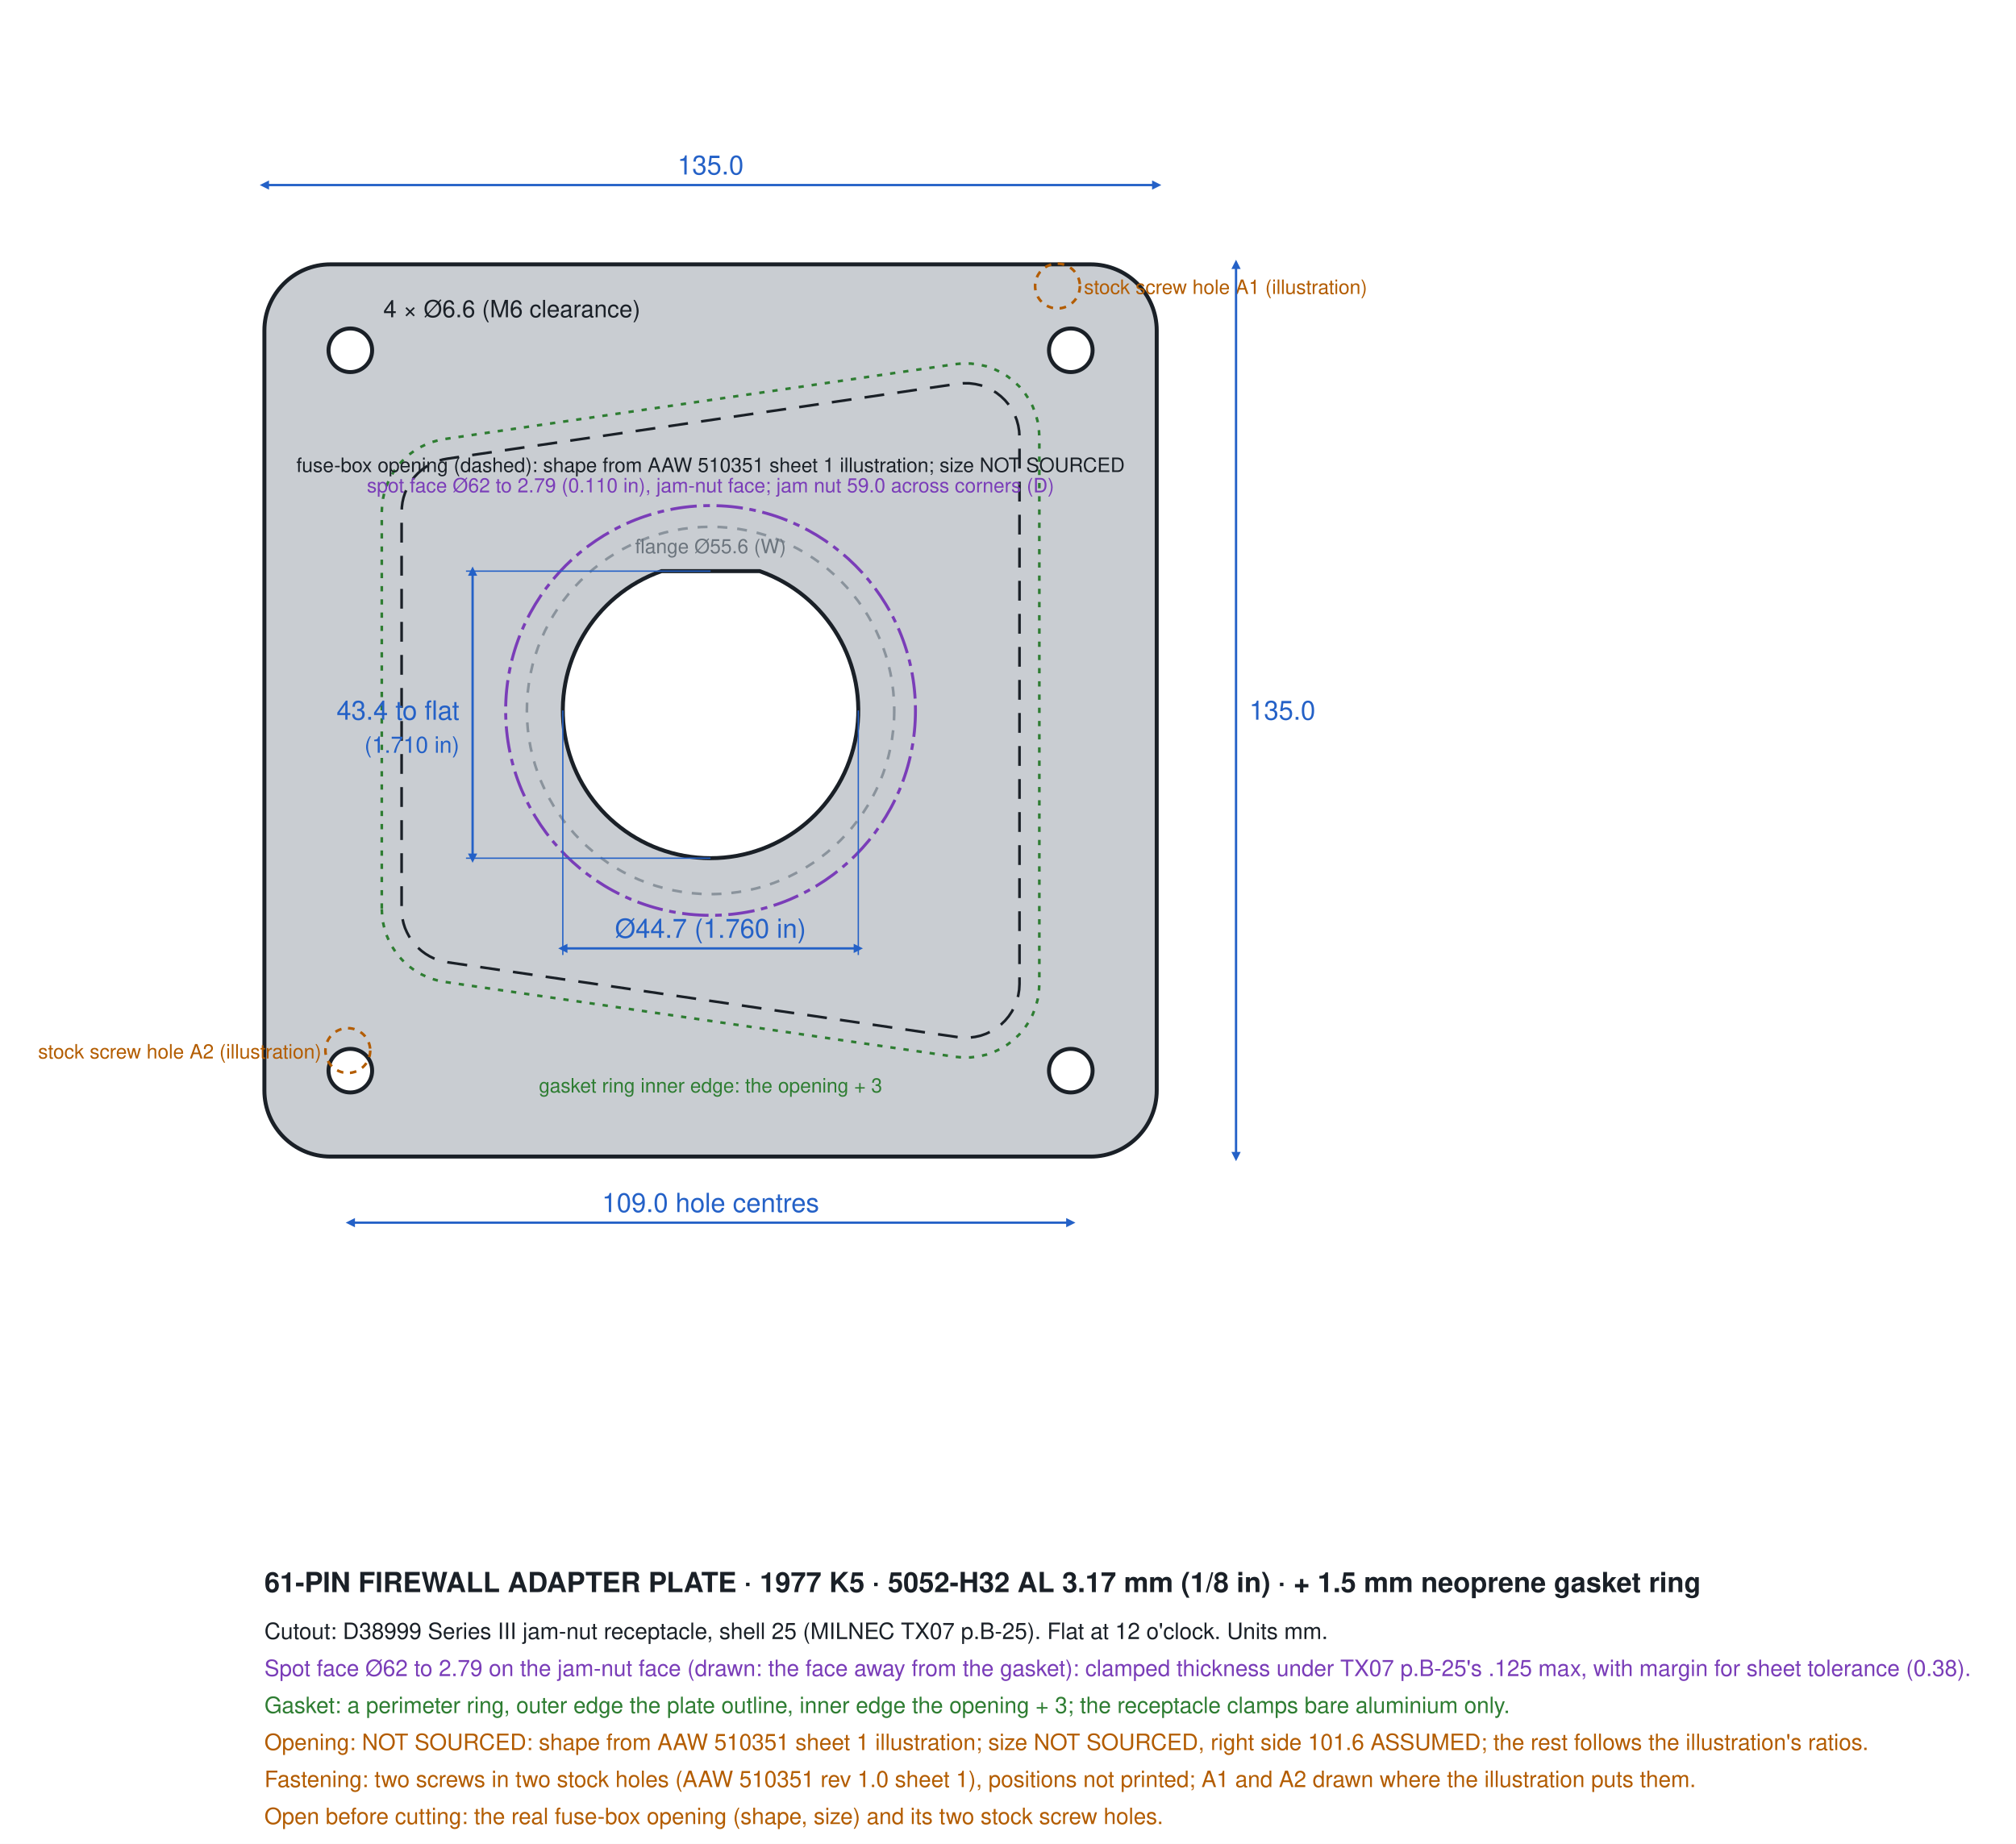
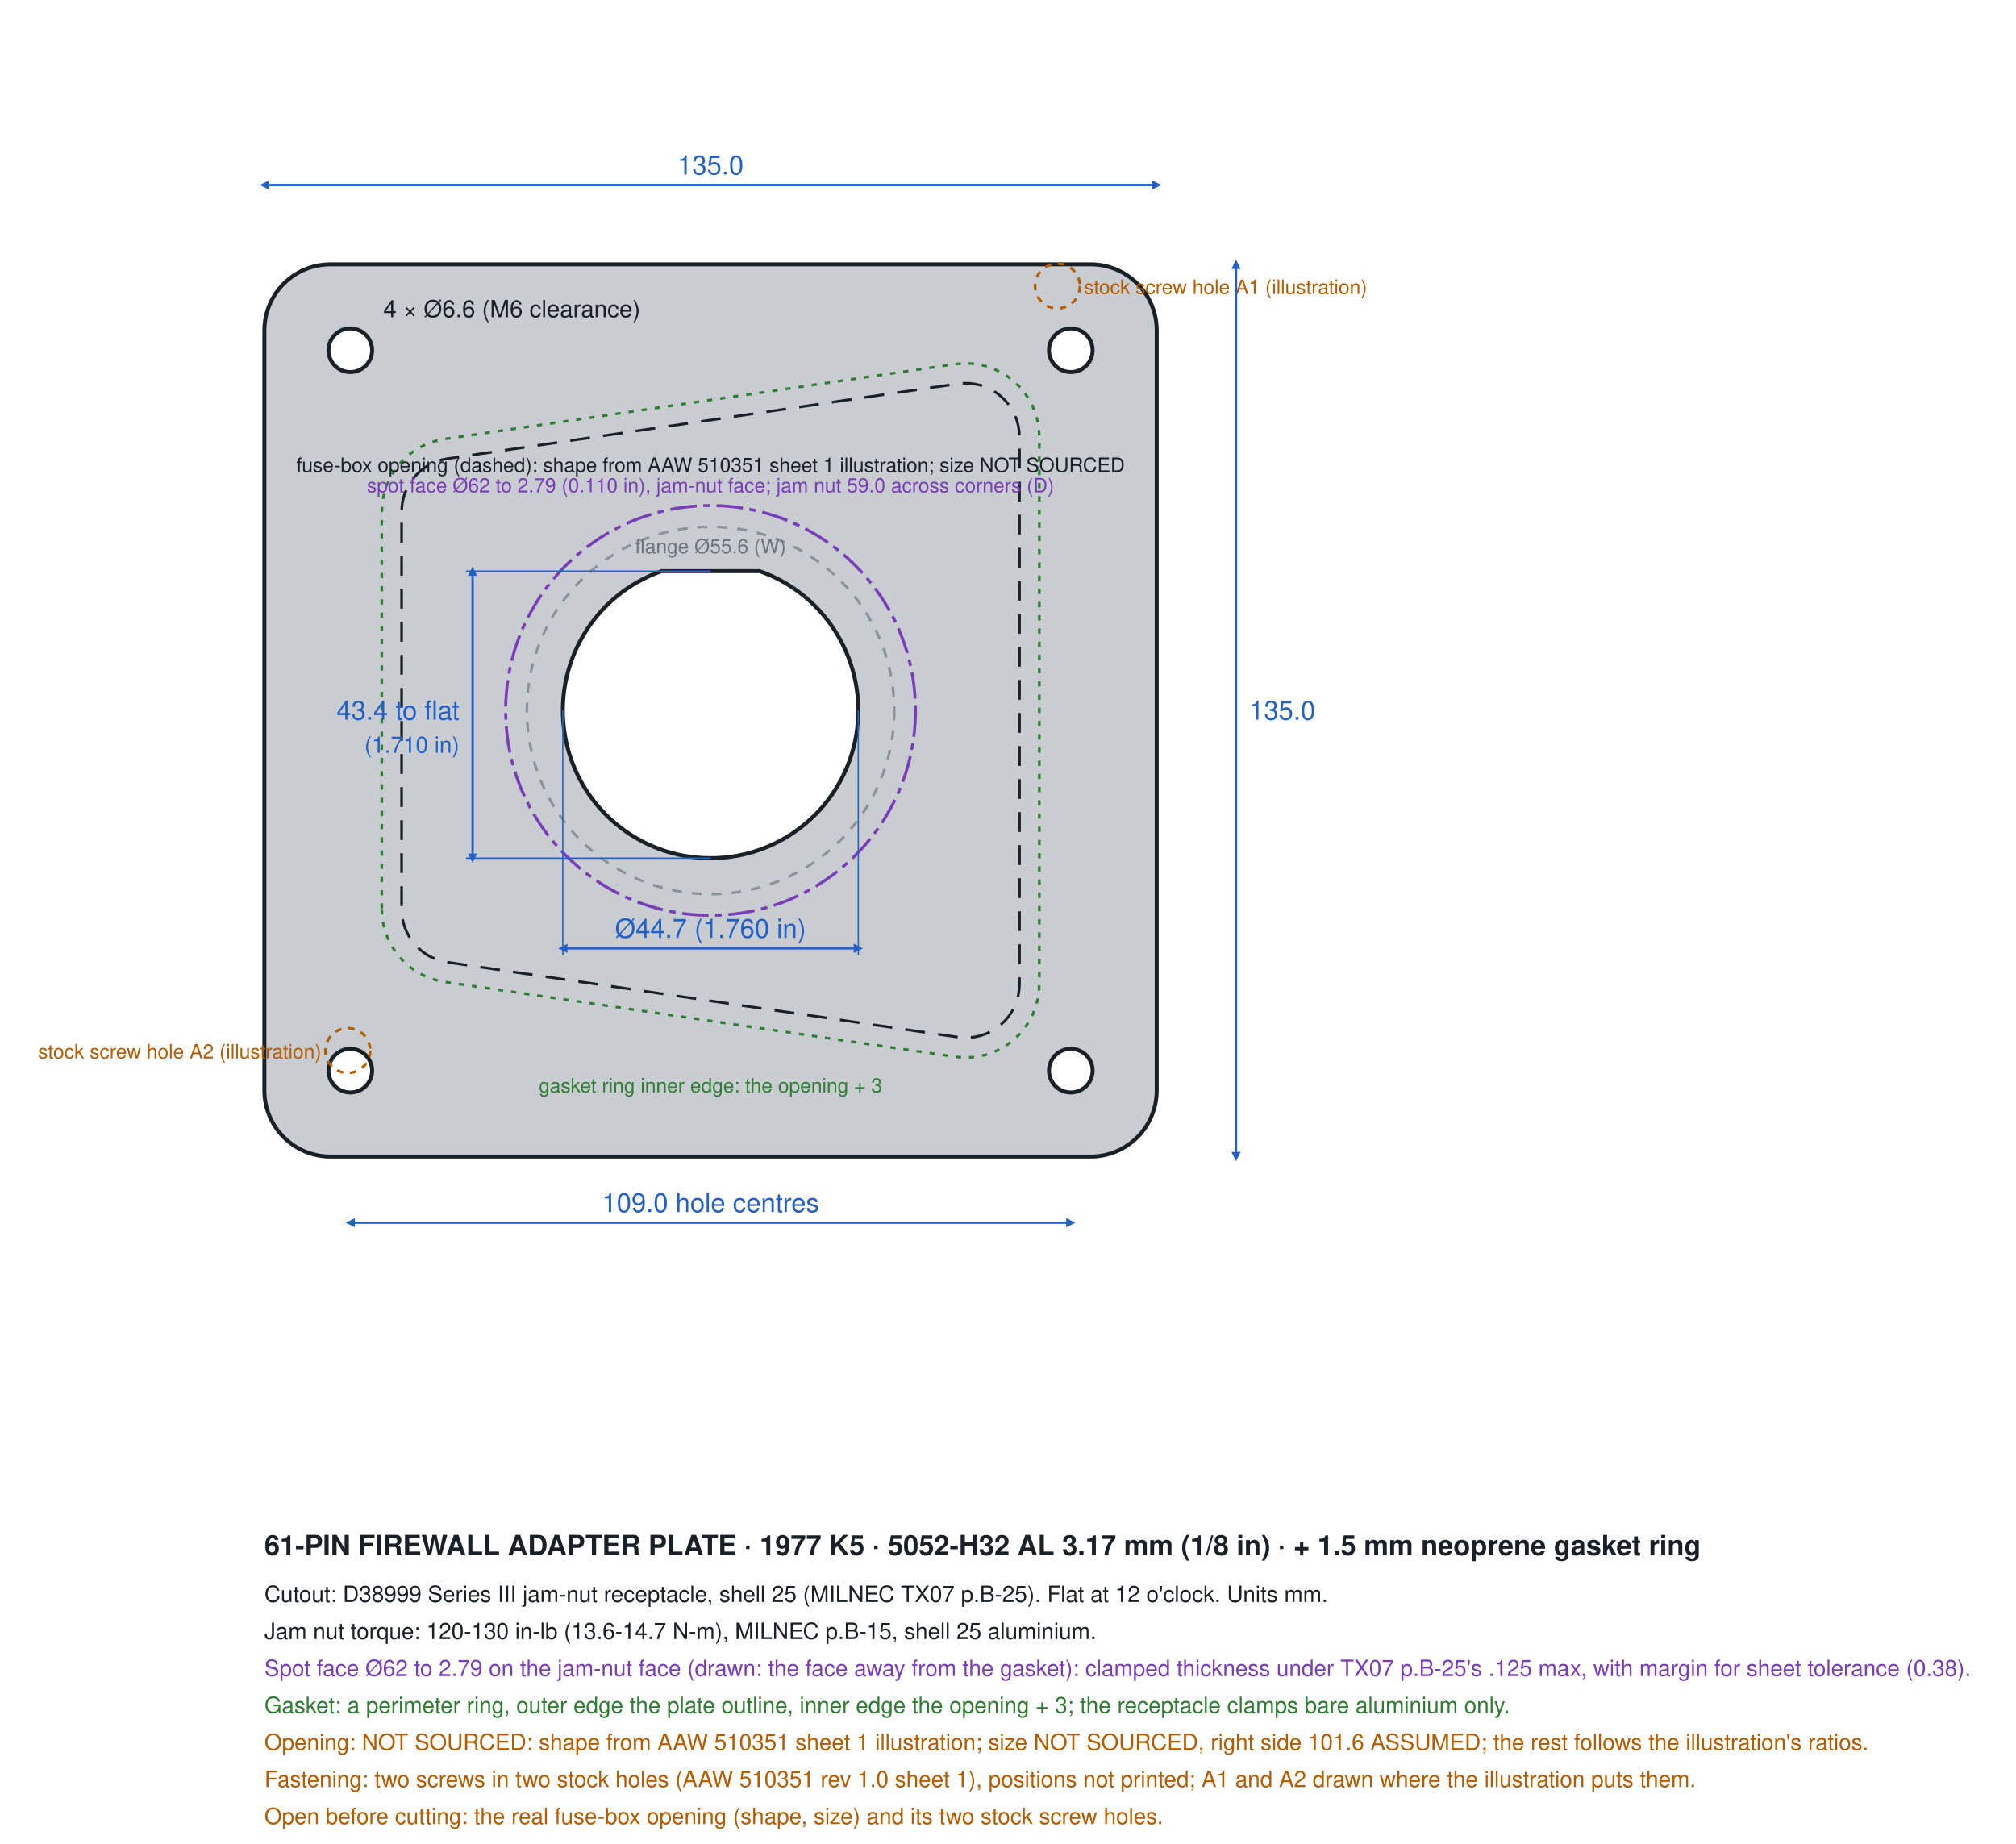
<svg xmlns="http://www.w3.org/2000/svg" viewBox="0 0 305.0 279.0" width="1220" height="1116">
  <defs>
    <marker id="a" viewBox="0 0 6 6" refX="3" refY="3" markerWidth="4" markerHeight="4" orient="auto-start-reverse">
      <path d="M0,0 L6,3 L0,6 z" fill="#2461c7" />
    </marker>
  </defs>
  <rect width="100%" height="100%" fill="#ffffff" />
  <rect x="40.0" y="40.0" width="135.0" height="135.0" rx="10.0" fill="#c9cdd2" stroke="#1a2027" stroke-width="0.6" />
  <path d="M 100.07 86.42 A 22.35 22.35 0 1 0 114.93 86.42 Z" fill="#ffffff" stroke="#1a2027" stroke-width="0.6" />
  <circle cx="53.00" cy="53.00" r="3.30" fill="#ffffff" stroke="#1a2027" stroke-width="0.6" />
  <circle cx="53.00" cy="162.00" r="3.30" fill="#ffffff" stroke="#1a2027" stroke-width="0.6" />
  <circle cx="162.00" cy="53.00" r="3.30" fill="#ffffff" stroke="#1a2027" stroke-width="0.6" />
  <circle cx="162.00" cy="162.00" r="3.30" fill="#ffffff" stroke="#1a2027" stroke-width="0.6" />
  <path d="M 67.71 145.60 L 72.54 146.31 L 77.36 147.02 L 82.19 147.73 L 87.02 148.44 L 91.84 149.14 L 96.67 149.85 L 101.49 150.56 L 106.32 151.27 L 111.15 151.98 L 115.97 152.69 L 120.80 153.39 L 125.62 154.10 L 130.45 154.81 L 135.28 155.52 L 140.10 156.23 L 144.93 156.93 L 145.80 157.01 L 146.67 157.00 L 147.53 156.89 L 148.38 156.70 L 149.20 156.41 L 149.99 156.03 L 150.73 155.58 L 151.42 155.04 L 152.05 154.44 L 152.61 153.77 L 153.09 153.05 L 153.50 152.27 L 153.82 151.46 L 154.05 150.62 L 154.19 149.76 L 154.24 148.89 L 154.24 143.72 L 154.24 138.54 L 154.24 133.37 L 154.24 128.20 L 154.24 123.02 L 154.24 117.85 L 154.24 112.67 L 154.24 107.50 L 154.24 102.33 L 154.24 97.15 L 154.24 91.98 L 154.24 86.80 L 154.24 81.63 L 154.24 76.46 L 154.24 71.28 L 154.24 66.11 L 154.19 65.24 L 154.05 64.38 L 153.82 63.54 L 153.50 62.73 L 153.09 61.95 L 152.61 61.23 L 152.05 60.56 L 151.42 59.96 L 150.73 59.42 L 149.99 58.97 L 149.20 58.59 L 148.38 58.30 L 147.53 58.11 L 146.67 58.00 L 145.80 57.99 L 144.93 58.07 L 140.10 58.77 L 135.28 59.48 L 130.45 60.19 L 125.62 60.90 L 120.80 61.61 L 115.97 62.31 L 111.15 63.02 L 106.32 63.73 L 101.49 64.44 L 96.67 65.15 L 91.84 65.86 L 87.02 66.56 L 82.19 67.27 L 77.36 67.98 L 72.54 68.69 L 67.71 69.40 L 67.00 69.53 L 66.31 69.73 L 65.63 69.99 L 64.98 70.31 L 64.36 70.69 L 63.78 71.12 L 63.24 71.60 L 62.74 72.12 L 62.29 72.69 L 61.90 73.30 L 61.56 73.94 L 61.27 74.60 L 61.05 75.29 L 60.89 76.00 L 60.80 76.72 L 60.76 77.44 L 60.76 81.20 L 60.76 84.95 L 60.76 88.71 L 60.76 92.47 L 60.76 96.23 L 60.76 99.98 L 60.76 103.74 L 60.76 107.50 L 60.76 111.26 L 60.76 115.02 L 60.76 118.77 L 60.76 122.53 L 60.76 126.29 L 60.76 130.05 L 60.76 133.80 L 60.76 137.56 L 60.80 138.28 L 60.89 139.00 L 61.05 139.71 L 61.27 140.40 L 61.56 141.06 L 61.90 141.70 L 62.29 142.31 L 62.74 142.88 L 63.24 143.40 L 63.78 143.88 L 64.36 144.31 L 64.98 144.69 L 65.63 145.01 L 66.31 145.27 L 67.00 145.47 Z" fill="none" stroke="#1a2027" stroke-width="0.4" stroke-dasharray="3 2" />
  <circle cx="159.99" cy="43.28" r="3.39" fill="none" stroke="#b35c00" stroke-width="0.4" stroke-dasharray="1 1" />
  <text x="163.99" y="44.48" font-size="3" text-anchor="start" fill="#b35c00" font-family="Helvetica, Arial">stock screw hole A1 (illustration)</text>
  <circle cx="52.62" cy="158.96" r="3.39" fill="none" stroke="#b35c00" stroke-width="0.4" stroke-dasharray="1 1" />
  <text x="48.62" y="160.16" font-size="3" text-anchor="end" fill="#b35c00" font-family="Helvetica, Arial">stock screw hole A2 (illustration)</text>
  <circle cx="107.5" cy="107.5" r="27.79" fill="none" stroke="#8a939c" stroke-width="0.4" stroke-dasharray="1.5 1.5" />
  <circle cx="107.5" cy="107.5" r="31.00" fill="none" stroke="#7a3db8" stroke-width="0.45" stroke-dasharray="4 1 1 1" />
  <path d="M 57.76 137.56 L 57.81 138.55 L 57.94 139.53 L 58.16 140.50 L 58.46 141.44 L 58.85 142.36 L 59.32 143.23 L 59.86 144.06 L 60.47 144.84 L 61.15 145.56 L 61.89 146.21 L 62.69 146.80 L 63.54 147.32 L 64.43 147.75 L 65.35 148.11 L 66.30 148.38 L 67.28 148.57 L 72.10 149.28 L 76.93 149.99 L 81.75 150.70 L 86.58 151.40 L 91.41 152.11 L 96.23 152.82 L 101.06 153.53 L 105.88 154.24 L 110.71 154.95 L 115.54 155.65 L 120.36 156.36 L 125.19 157.07 L 130.01 157.78 L 134.84 158.49 L 139.67 159.19 L 144.49 159.90 L 145.68 160.01 L 146.87 159.99 L 148.06 159.85 L 149.22 159.58 L 150.35 159.18 L 151.42 158.67 L 152.44 158.04 L 153.38 157.31 L 154.24 156.49 L 155.01 155.57 L 155.67 154.58 L 156.23 153.52 L 156.66 152.41 L 156.98 151.26 L 157.17 150.08 L 157.24 148.89 L 157.24 143.72 L 157.24 138.54 L 157.24 133.37 L 157.24 128.20 L 157.24 123.02 L 157.24 117.85 L 157.24 112.67 L 157.24 107.50 L 157.24 102.33 L 157.24 97.15 L 157.24 91.98 L 157.24 86.80 L 157.24 81.63 L 157.24 76.46 L 157.24 71.28 L 157.24 66.11 L 157.17 64.92 L 156.98 63.74 L 156.66 62.59 L 156.23 61.48 L 155.67 60.42 L 155.01 59.43 L 154.24 58.51 L 153.38 57.69 L 152.44 56.96 L 151.42 56.33 L 150.35 55.82 L 149.22 55.42 L 148.06 55.15 L 146.87 55.01 L 145.68 54.99 L 144.49 55.10 L 139.67 55.81 L 134.84 56.51 L 130.01 57.22 L 125.19 57.93 L 120.36 58.64 L 115.54 59.35 L 110.71 60.05 L 105.88 60.76 L 101.06 61.47 L 96.23 62.18 L 91.41 62.89 L 86.58 63.60 L 81.75 64.30 L 76.93 65.01 L 72.10 65.72 L 67.28 66.43 L 66.30 66.62 L 65.35 66.89 L 64.43 67.25 L 63.54 67.68 L 62.69 68.20 L 61.89 68.79 L 61.15 69.44 L 60.47 70.16 L 59.86 70.94 L 59.32 71.77 L 58.85 72.64 L 58.46 73.56 L 58.16 74.50 L 57.94 75.47 L 57.81 76.45 L 57.76 77.44 L 57.76 81.20 L 57.76 84.95 L 57.76 88.71 L 57.76 92.47 L 57.76 96.23 L 57.76 99.98 L 57.76 103.74 L 57.76 107.50 L 57.76 111.26 L 57.76 115.02 L 57.76 118.77 L 57.76 122.53 L 57.76 126.29 L 57.76 130.05 L 57.76 133.80 Z" fill="none" stroke="#2e7d32" stroke-width="0.4" stroke-dasharray="0.8 1.2" />
  <text x="107.5" y="74.50" font-size="3" text-anchor="middle" fill="#7a3db8" font-family="Helvetica, Arial">spot face Ø62 to 2.79 (0.110 in), jam-nut face; jam nut 59.0 across corners (D)</text>
  <text x="107.5" y="165.30" font-size="3" text-anchor="middle" fill="#2e7d32" font-family="Helvetica, Arial">gasket ring inner edge: the opening + 3</text>
  <line x1="40.0" y1="28.0" x2="175.0" y2="28.0" stroke="#2461c7" stroke-width="0.35" marker-start="url(#a)" marker-end="url(#a)" />
  <text x="107.5" y="26.4" font-size="4" text-anchor="middle" fill="#2461c7" font-family="Helvetica, Arial">135.0</text>
  <line x1="187.0" y1="40.0" x2="187.0" y2="175.0" stroke="#2461c7" stroke-width="0.35" marker-start="url(#a)" marker-end="url(#a)" />
  <text x="189.0" y="108.9" font-size="4" fill="#2461c7" font-family="Helvetica, Arial">135.0</text>
  <line x1="85.148" y1="143.5" x2="129.852" y2="143.5" stroke="#2461c7" stroke-width="0.35" marker-start="url(#a)" marker-end="url(#a)" />
  <text x="107.5" y="141.9" font-size="4" text-anchor="middle" fill="#2461c7" font-family="Helvetica, Arial">Ø44.7 (1.760 in)</text>
  <line x1="85.148" y1="107.5" x2="85.148" y2="144.5" stroke="#2461c7" stroke-width="0.2" />
  <line x1="129.852" y1="107.5" x2="129.852" y2="144.5" stroke="#2461c7" stroke-width="0.2" />
  <line x1="71.5" y1="129.852" x2="71.5" y2="86.418" stroke="#2461c7" stroke-width="0.35" marker-start="url(#a)" marker-end="url(#a)" />
  <line x1="70.5" y1="86.418" x2="107.5" y2="86.418" stroke="#2461c7" stroke-width="0.2" />
  <line x1="70.5" y1="129.852" x2="107.5" y2="129.852" stroke="#2461c7" stroke-width="0.2" />
  <text x="69.5" y="108.9" font-size="4" text-anchor="end" fill="#2461c7" font-family="Helvetica, Arial">43.4 to flat</text>
  <text x="69.5" y="113.9" font-size="3.4" text-anchor="end" fill="#2461c7" font-family="Helvetica, Arial">(1.710 in)</text>
  <line x1="53.0" y1="185.0" x2="162.0" y2="185.0" stroke="#2461c7" stroke-width="0.35" marker-start="url(#a)" marker-end="url(#a)" />
  <text x="107.5" y="183.4" font-size="4" text-anchor="middle" fill="#2461c7" font-family="Helvetica, Arial">109.0 hole centres</text>
  <text x="58.0" y="48.0" font-size="3.6" fill="#1a2027" font-family="Helvetica, Arial">4 × Ø6.6 (M6 clearance)</text>
  <text x="107.5" y="71.42" font-size="3.0" text-anchor="middle" fill="#1a2027" font-family="Helvetica, Arial">fuse-box opening (dashed): shape from AAW 510351 sheet 1 illustration; size NOT SOURCED</text>
  <text x="107.5" y="83.712" font-size="3" text-anchor="middle" fill="#6b747d" font-family="Helvetica, Arial">flange Ø55.6 (W)</text>
-   <text x="40.0" y="240.9" font-size="4.2" fill="#1a2027" font-family="Helvetica, Arial" font-weight="bold">61-PIN FIREWALL ADAPTER PLATE · 1977 K5 · 5052-H32 AL 3.17 mm (1/8 in) · + 1.5 mm neoprene gasket ring</text>
-   <text x="40.0" y="248.0" font-size="3.4" fill="#1a2027" font-family="Helvetica, Arial" font-weight="normal">Cutout: D38999 Series III jam-nut receptacle, shell 25 (MILNEC TX07 p.B-25). Flat at 12 o'clock. Units mm.</text>
+   <text x="40.0" y="235.3" font-size="4.2" fill="#1a2027" font-family="Helvetica, Arial" font-weight="bold">61-PIN FIREWALL ADAPTER PLATE · 1977 K5 · 5052-H32 AL 3.17 mm (1/8 in) · + 1.5 mm neoprene gasket ring</text>
+   <text x="40.0" y="242.4" font-size="3.4" fill="#1a2027" font-family="Helvetica, Arial" font-weight="normal">Cutout: D38999 Series III jam-nut receptacle, shell 25 (MILNEC TX07 p.B-25). Flat at 12 o'clock. Units mm.</text>
+   <text x="40.0" y="248.0" font-size="3.4" fill="#1a2027" font-family="Helvetica, Arial" font-weight="normal">Jam nut torque: 120-130 in-lb (13.6-14.7 N-m), MILNEC p.B-15, shell 25 aluminium.</text>
  <text x="40.0" y="253.6" font-size="3.4" fill="#7a3db8" font-family="Helvetica, Arial" font-weight="normal">Spot face Ø62 to 2.79 on the jam-nut face (drawn: the face away from the gasket): clamped thickness under TX07 p.B-25's .125 max, with margin for sheet tolerance (0.38).</text>
  <text x="40.0" y="259.2" font-size="3.4" fill="#2e7d32" font-family="Helvetica, Arial" font-weight="normal">Gasket: a perimeter ring, outer edge the plate outline, inner edge the opening + 3; the receptacle clamps bare aluminium only.</text>
  <text x="40.0" y="264.8" font-size="3.4" fill="#b35c00" font-family="Helvetica, Arial" font-weight="normal">Opening: NOT SOURCED: shape from AAW 510351 sheet 1 illustration; size NOT SOURCED, right side 101.6 ASSUMED; the rest follows the illustration's ratios.</text>
  <text x="40.0" y="270.4" font-size="3.4" fill="#b35c00" font-family="Helvetica, Arial" font-weight="normal">Fastening: two screws in two stock holes (AAW 510351 rev 1.0 sheet 1), positions not printed; A1 and A2 drawn where the illustration puts them.</text>
  <text x="40.0" y="276.0" font-size="3.4" fill="#b35c00" font-family="Helvetica, Arial" font-weight="normal">Open before cutting: the real fuse-box opening (shape, size) and its two stock screw holes.</text>
</svg>
